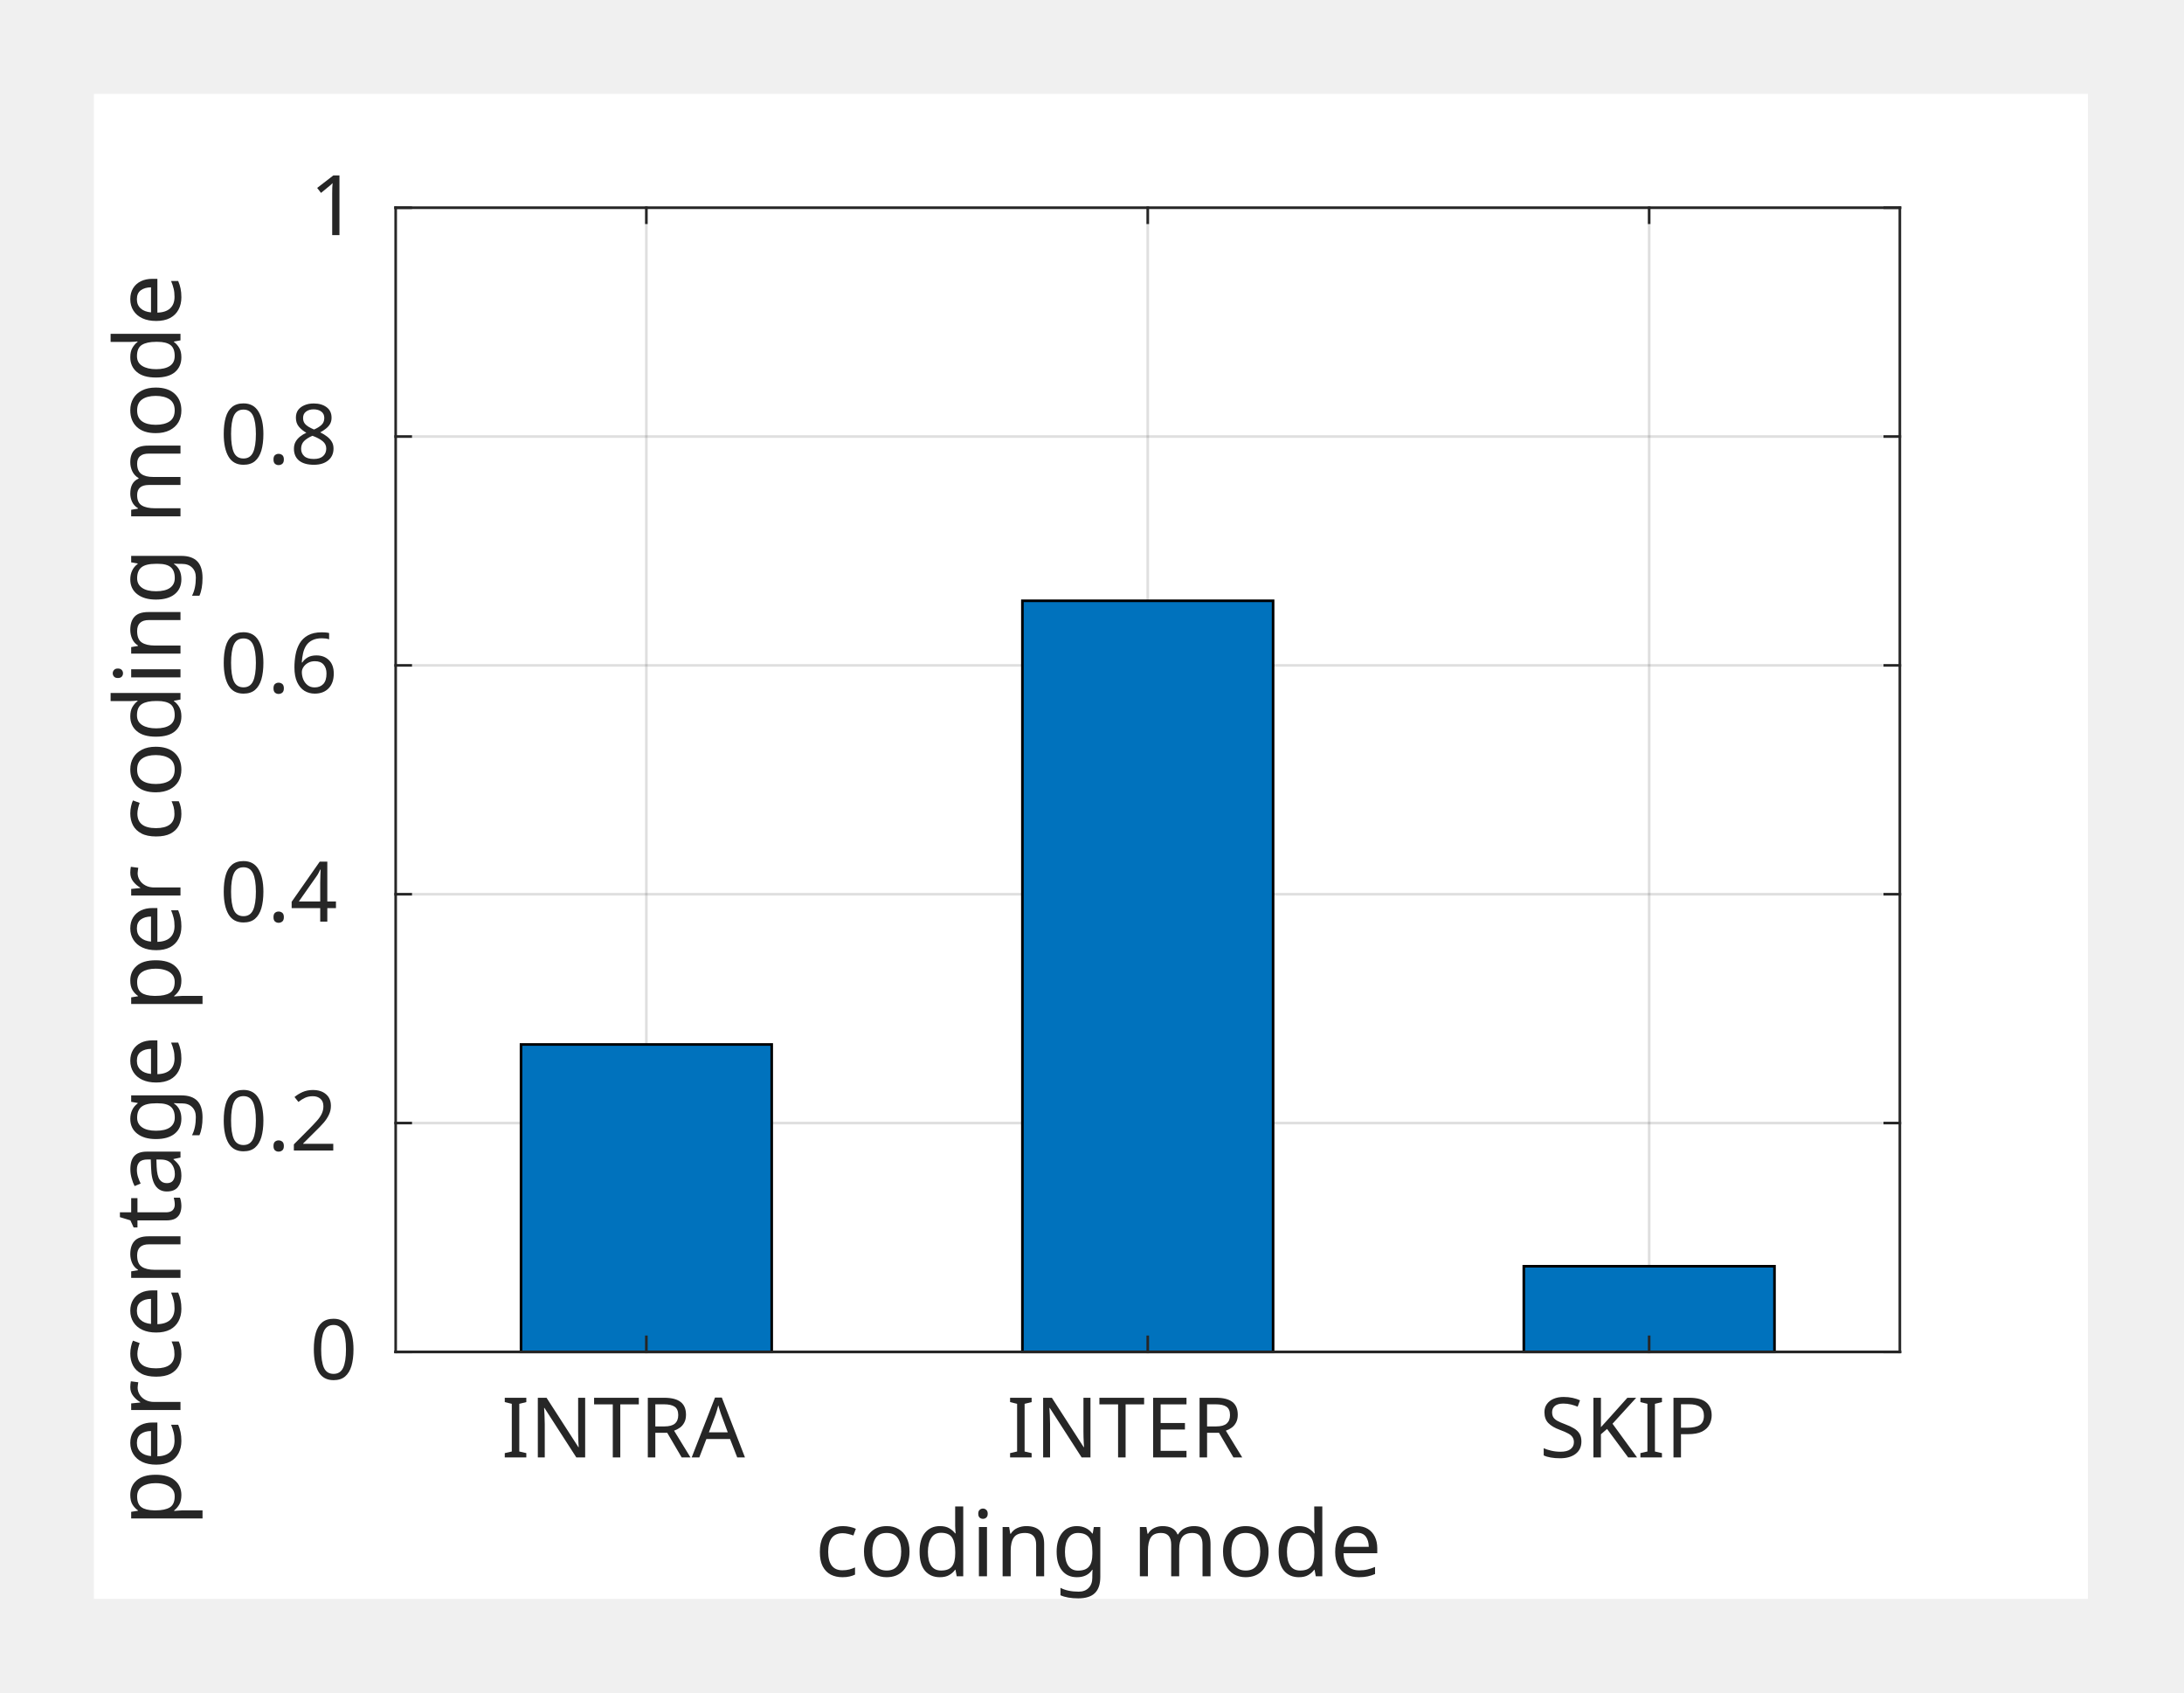
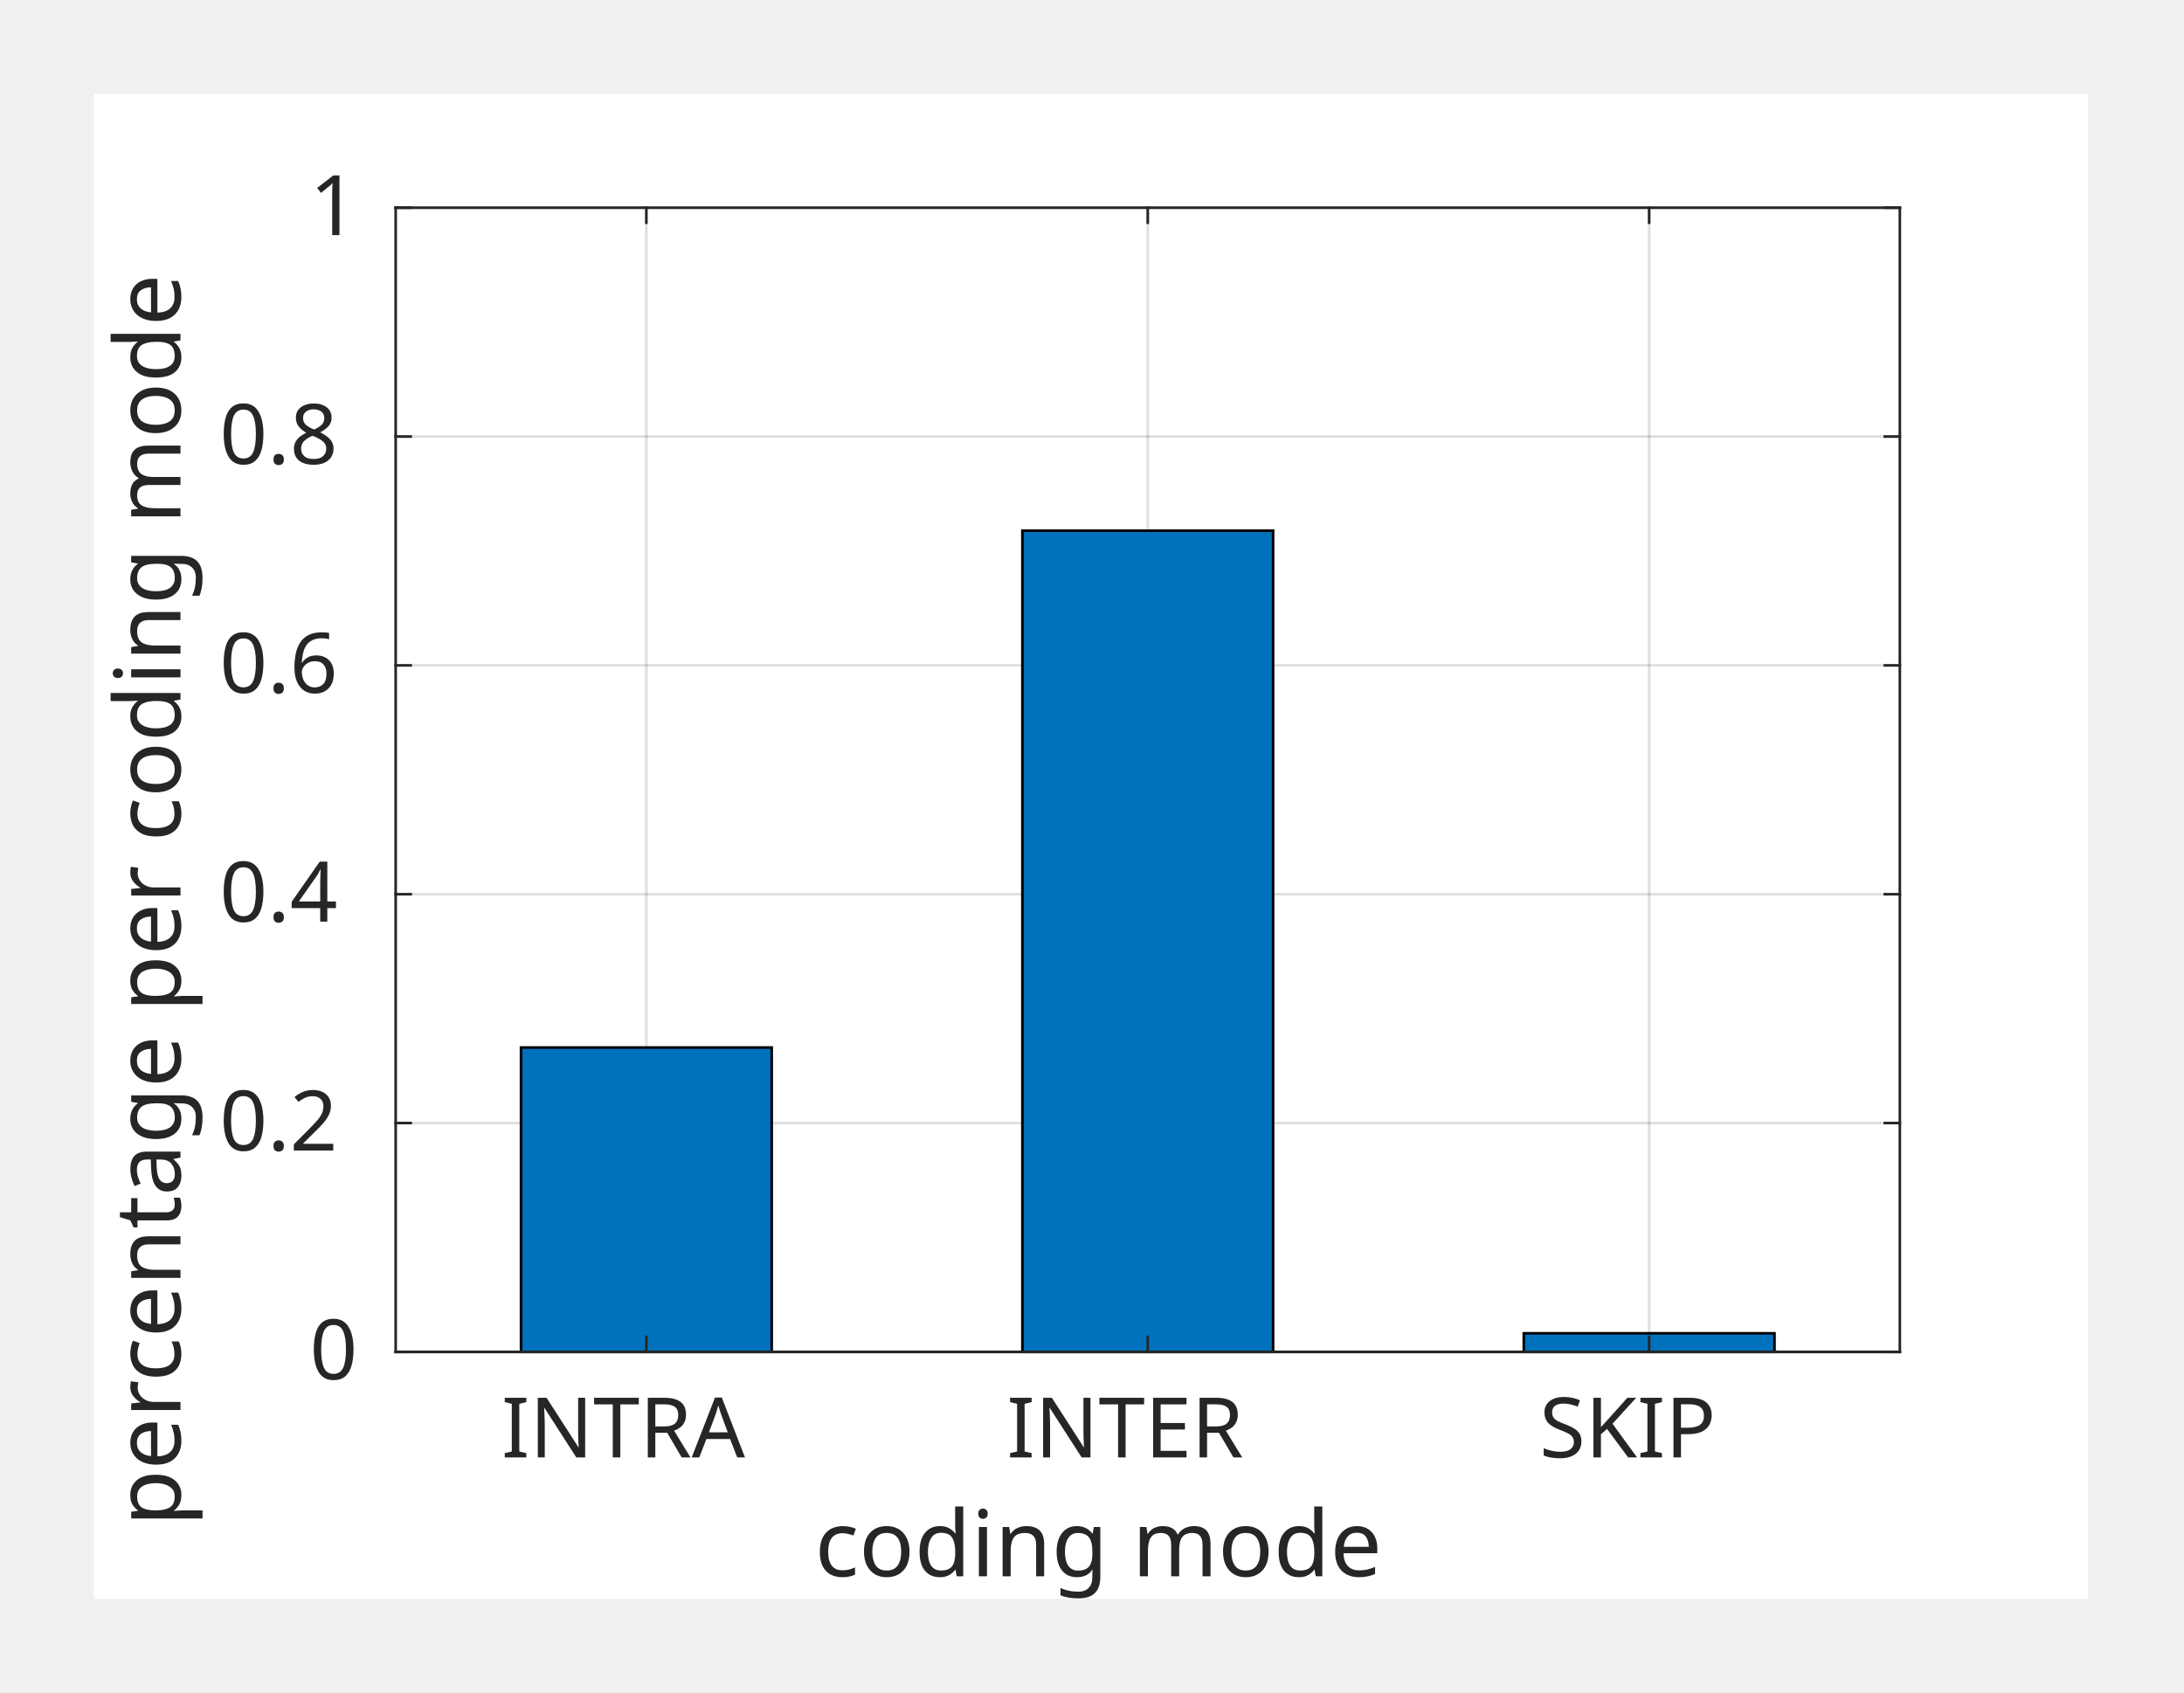
<svg xmlns="http://www.w3.org/2000/svg" xmlns:xlink="http://www.w3.org/1999/xlink" version="1.1" id="Ebene_1" x="0px" y="0px" width="418px" height="324px" viewBox="0 0 418 324" enable-background="new 0 0 418 324" xml:space="preserve">
  <g>
    <defs>
      <rect id="SVGID_1_" x="18" y="18" width="381.6" height="288" />
    </defs>
    <clipPath id="SVGID_2_">
      <use xlink:href="#SVGID_1_" overflow="visible" />
    </clipPath>
    <rect x="18" y="18" clip-path="url(#SVGID_2_)" fill="#FFFFFF" width="381.6" height="288" />
  </g>
  <rect x="18" y="18" fill="#FFFFFF" width="381.6" height="288" />
  <rect x="75.728" y="39.75" fill="#FFFFFF" width="287.887" height="219" />
  <line opacity="0.149" fill="none" stroke="#262626" stroke-width="0.5" stroke-linejoin="round" stroke-miterlimit="10" x1="123.708" y1="258.75" x2="123.708" y2="39.75" />
  <line opacity="0.149" fill="none" stroke="#262626" stroke-width="0.5" stroke-linejoin="round" stroke-miterlimit="10" x1="219.671" y1="258.75" x2="219.671" y2="39.75" />
  <line opacity="0.149" fill="none" stroke="#262626" stroke-width="0.5" stroke-linejoin="round" stroke-miterlimit="10" x1="315.633" y1="258.75" x2="315.633" y2="39.75" />
  <line opacity="0.149" fill="none" stroke="#262626" stroke-width="0.5" stroke-linejoin="round" stroke-miterlimit="10" x1="363.614" y1="258.75" x2="75.728" y2="258.75" />
  <line opacity="0.149" fill="none" stroke="#262626" stroke-width="0.5" stroke-linejoin="round" stroke-miterlimit="10" x1="363.614" y1="214.95" x2="75.728" y2="214.95" />
  <line opacity="0.149" fill="none" stroke="#262626" stroke-width="0.5" stroke-linejoin="round" stroke-miterlimit="10" x1="363.614" y1="171.15" x2="75.728" y2="171.15" />
  <line opacity="0.149" fill="none" stroke="#262626" stroke-width="0.5" stroke-linejoin="round" stroke-miterlimit="10" x1="363.614" y1="127.35" x2="75.728" y2="127.35" />
  <line opacity="0.149" fill="none" stroke="#262626" stroke-width="0.5" stroke-linejoin="round" stroke-miterlimit="10" x1="363.614" y1="83.55" x2="75.728" y2="83.55" />
  <line opacity="0.149" fill="none" stroke="#262626" stroke-width="0.5" stroke-linejoin="round" stroke-miterlimit="10" x1="363.614" y1="39.75" x2="75.728" y2="39.75" />
  <line fill="none" stroke="#262626" stroke-width="0.5" stroke-linejoin="round" stroke-miterlimit="10" x1="75.728" y1="258.75" x2="363.614" y2="258.75" />
-   <path fill="#0072BD" d="M339.624,258.75v-16.396h-47.981v16.396H339.624z M243.661,258.75V114.99H195.68v143.76H243.661z   M147.699,258.75v-58.843H99.718v58.843H147.699z" />
-   <rect x="99.718" y="199.907" fill="none" stroke="#000000" stroke-width="0.5" stroke-miterlimit="10" width="47.981" height="58.843" />
-   <rect x="195.68" y="114.99" fill="none" stroke="#000000" stroke-width="0.5" stroke-miterlimit="10" width="47.981" height="143.76" />
-   <rect x="291.643" y="242.354" fill="none" stroke="#000000" stroke-width="0.5" stroke-miterlimit="10" width="47.981" height="16.396" />
+   <path fill="#0072BD" d="M339.624,258.75v-3.563h-47.981v3.563H339.624z M243.661,258.75V101.569H195.68V258.75H243.661z   M147.699,258.75v-58.257H99.718v58.257H147.699z" />
+   <rect x="99.718" y="200.493" fill="none" stroke="#000000" stroke-width="0.5" stroke-miterlimit="10" width="47.981" height="58.257" />
+   <rect x="195.68" y="101.569" fill="none" stroke="#000000" stroke-width="0.5" stroke-miterlimit="10" width="47.981" height="157.181" />
+   <rect x="291.643" y="255.187" fill="none" stroke="#000000" stroke-width="0.5" stroke-miterlimit="10" width="47.981" height="3.563" />
  <line fill="none" stroke="#262626" stroke-width="0.5" stroke-linecap="square" stroke-linejoin="round" stroke-miterlimit="10" x1="75.728" y1="258.75" x2="363.614" y2="258.75" />
  <line fill="none" stroke="#262626" stroke-width="0.5" stroke-linecap="square" stroke-linejoin="round" stroke-miterlimit="10" x1="75.728" y1="39.75" x2="363.614" y2="39.75" />
  <line fill="none" stroke="#262626" stroke-width="0.5" stroke-linecap="square" stroke-linejoin="round" stroke-miterlimit="10" x1="123.708" y1="258.75" x2="123.708" y2="255.87" />
  <line fill="none" stroke="#262626" stroke-width="0.5" stroke-linecap="square" stroke-linejoin="round" stroke-miterlimit="10" x1="219.671" y1="258.75" x2="219.671" y2="255.87" />
  <line fill="none" stroke="#262626" stroke-width="0.5" stroke-linecap="square" stroke-linejoin="round" stroke-miterlimit="10" x1="315.633" y1="258.75" x2="315.633" y2="255.87" />
  <line fill="none" stroke="#262626" stroke-width="0.5" stroke-linecap="square" stroke-linejoin="round" stroke-miterlimit="10" x1="123.708" y1="39.75" x2="123.708" y2="42.63" />
  <line fill="none" stroke="#262626" stroke-width="0.5" stroke-linecap="square" stroke-linejoin="round" stroke-miterlimit="10" x1="219.671" y1="39.75" x2="219.671" y2="42.63" />
  <line fill="none" stroke="#262626" stroke-width="0.5" stroke-linecap="square" stroke-linejoin="round" stroke-miterlimit="10" x1="315.633" y1="39.75" x2="315.633" y2="42.63" />
  <text transform="matrix(0.9996 0 0 1 95.9692 278.9502)" fill="#262626" font-family="'Arial-BoldMT'" font-size="16">INTRA</text>
  <text transform="matrix(0.9996 0 0 1 192.6816 278.9502)" fill="#262626" font-family="'Arial-BoldMT'" font-size="16">INTER</text>
  <text transform="matrix(0.9996 0 0 1 294.6406 278.9502)" fill="#262626" font-family="'Arial-BoldMT'" font-size="16">SKIP</text>
  <text transform="matrix(0.9996 0 0 1 155.9458 301.7002)" fill="#262626" font-family="'Arial-BoldMT'" font-size="17.6">coding mode</text>
  <line fill="none" stroke="#262626" stroke-width="0.5" stroke-linecap="square" stroke-linejoin="round" stroke-miterlimit="10" x1="75.728" y1="258.75" x2="75.728" y2="39.75" />
  <line fill="none" stroke="#262626" stroke-width="0.5" stroke-linecap="square" stroke-linejoin="round" stroke-miterlimit="10" x1="363.614" y1="258.75" x2="363.614" y2="39.75" />
  <line fill="none" stroke="#262626" stroke-width="0.5" stroke-linecap="square" stroke-linejoin="round" stroke-miterlimit="10" x1="75.728" y1="258.75" x2="78.606" y2="258.75" />
  <line fill="none" stroke="#262626" stroke-width="0.5" stroke-linecap="square" stroke-linejoin="round" stroke-miterlimit="10" x1="75.728" y1="214.95" x2="78.606" y2="214.95" />
  <line fill="none" stroke="#262626" stroke-width="0.5" stroke-linecap="square" stroke-linejoin="round" stroke-miterlimit="10" x1="75.728" y1="171.15" x2="78.606" y2="171.15" />
  <line fill="none" stroke="#262626" stroke-width="0.5" stroke-linecap="square" stroke-linejoin="round" stroke-miterlimit="10" x1="75.728" y1="127.35" x2="78.606" y2="127.35" />
  <line fill="none" stroke="#262626" stroke-width="0.5" stroke-linecap="square" stroke-linejoin="round" stroke-miterlimit="10" x1="75.728" y1="83.55" x2="78.606" y2="83.55" />
  <line fill="none" stroke="#262626" stroke-width="0.5" stroke-linecap="square" stroke-linejoin="round" stroke-miterlimit="10" x1="75.728" y1="39.75" x2="78.606" y2="39.75" />
  <line fill="none" stroke="#262626" stroke-width="0.5" stroke-linecap="square" stroke-linejoin="round" stroke-miterlimit="10" x1="363.614" y1="258.75" x2="360.735" y2="258.75" />
  <line fill="none" stroke="#262626" stroke-width="0.5" stroke-linecap="square" stroke-linejoin="round" stroke-miterlimit="10" x1="363.614" y1="214.95" x2="360.735" y2="214.95" />
  <line fill="none" stroke="#262626" stroke-width="0.5" stroke-linecap="square" stroke-linejoin="round" stroke-miterlimit="10" x1="363.614" y1="171.15" x2="360.735" y2="171.15" />
  <line fill="none" stroke="#262626" stroke-width="0.5" stroke-linecap="square" stroke-linejoin="round" stroke-miterlimit="10" x1="363.614" y1="127.35" x2="360.735" y2="127.35" />
  <line fill="none" stroke="#262626" stroke-width="0.5" stroke-linecap="square" stroke-linejoin="round" stroke-miterlimit="10" x1="363.614" y1="83.55" x2="360.735" y2="83.55" />
  <line fill="none" stroke="#262626" stroke-width="0.5" stroke-linecap="square" stroke-linejoin="round" stroke-miterlimit="10" x1="363.614" y1="39.75" x2="360.735" y2="39.75" />
  <text transform="matrix(0.9996 0 0 1 59.2837 264)" fill="#262626" font-family="'Arial-BoldMT'" font-size="16">0</text>
  <text transform="matrix(0.9996 0 0 1 42.0405 220.2002)" fill="#262626" font-family="'Arial-BoldMT'" font-size="16">0.2</text>
  <text transform="matrix(0.9996 0 0 1 42.0405 176.4004)" fill="#262626" font-family="'Arial-BoldMT'" font-size="16">0.4</text>
  <text transform="matrix(0.9996 0 0 1 42.0405 132.6001)" fill="#262626" font-family="'Arial-BoldMT'" font-size="16">0.6</text>
  <text transform="matrix(0.9996 0 0 1 42.0405 88.7998)" fill="#262626" font-family="'Arial-BoldMT'" font-size="16">0.8</text>
  <text transform="matrix(0.9996 0 0 1 59.2837 45)" fill="#262626" font-family="'Arial-BoldMT'" font-size="16">1</text>
  <text transform="matrix(-4.335037e-008 -1.0004 1 -4.335037e-008 34.5439 292.125)" fill="#262626" font-family="'Arial-BoldMT'" font-size="17.593">percentage per coding mode</text>
</svg>
